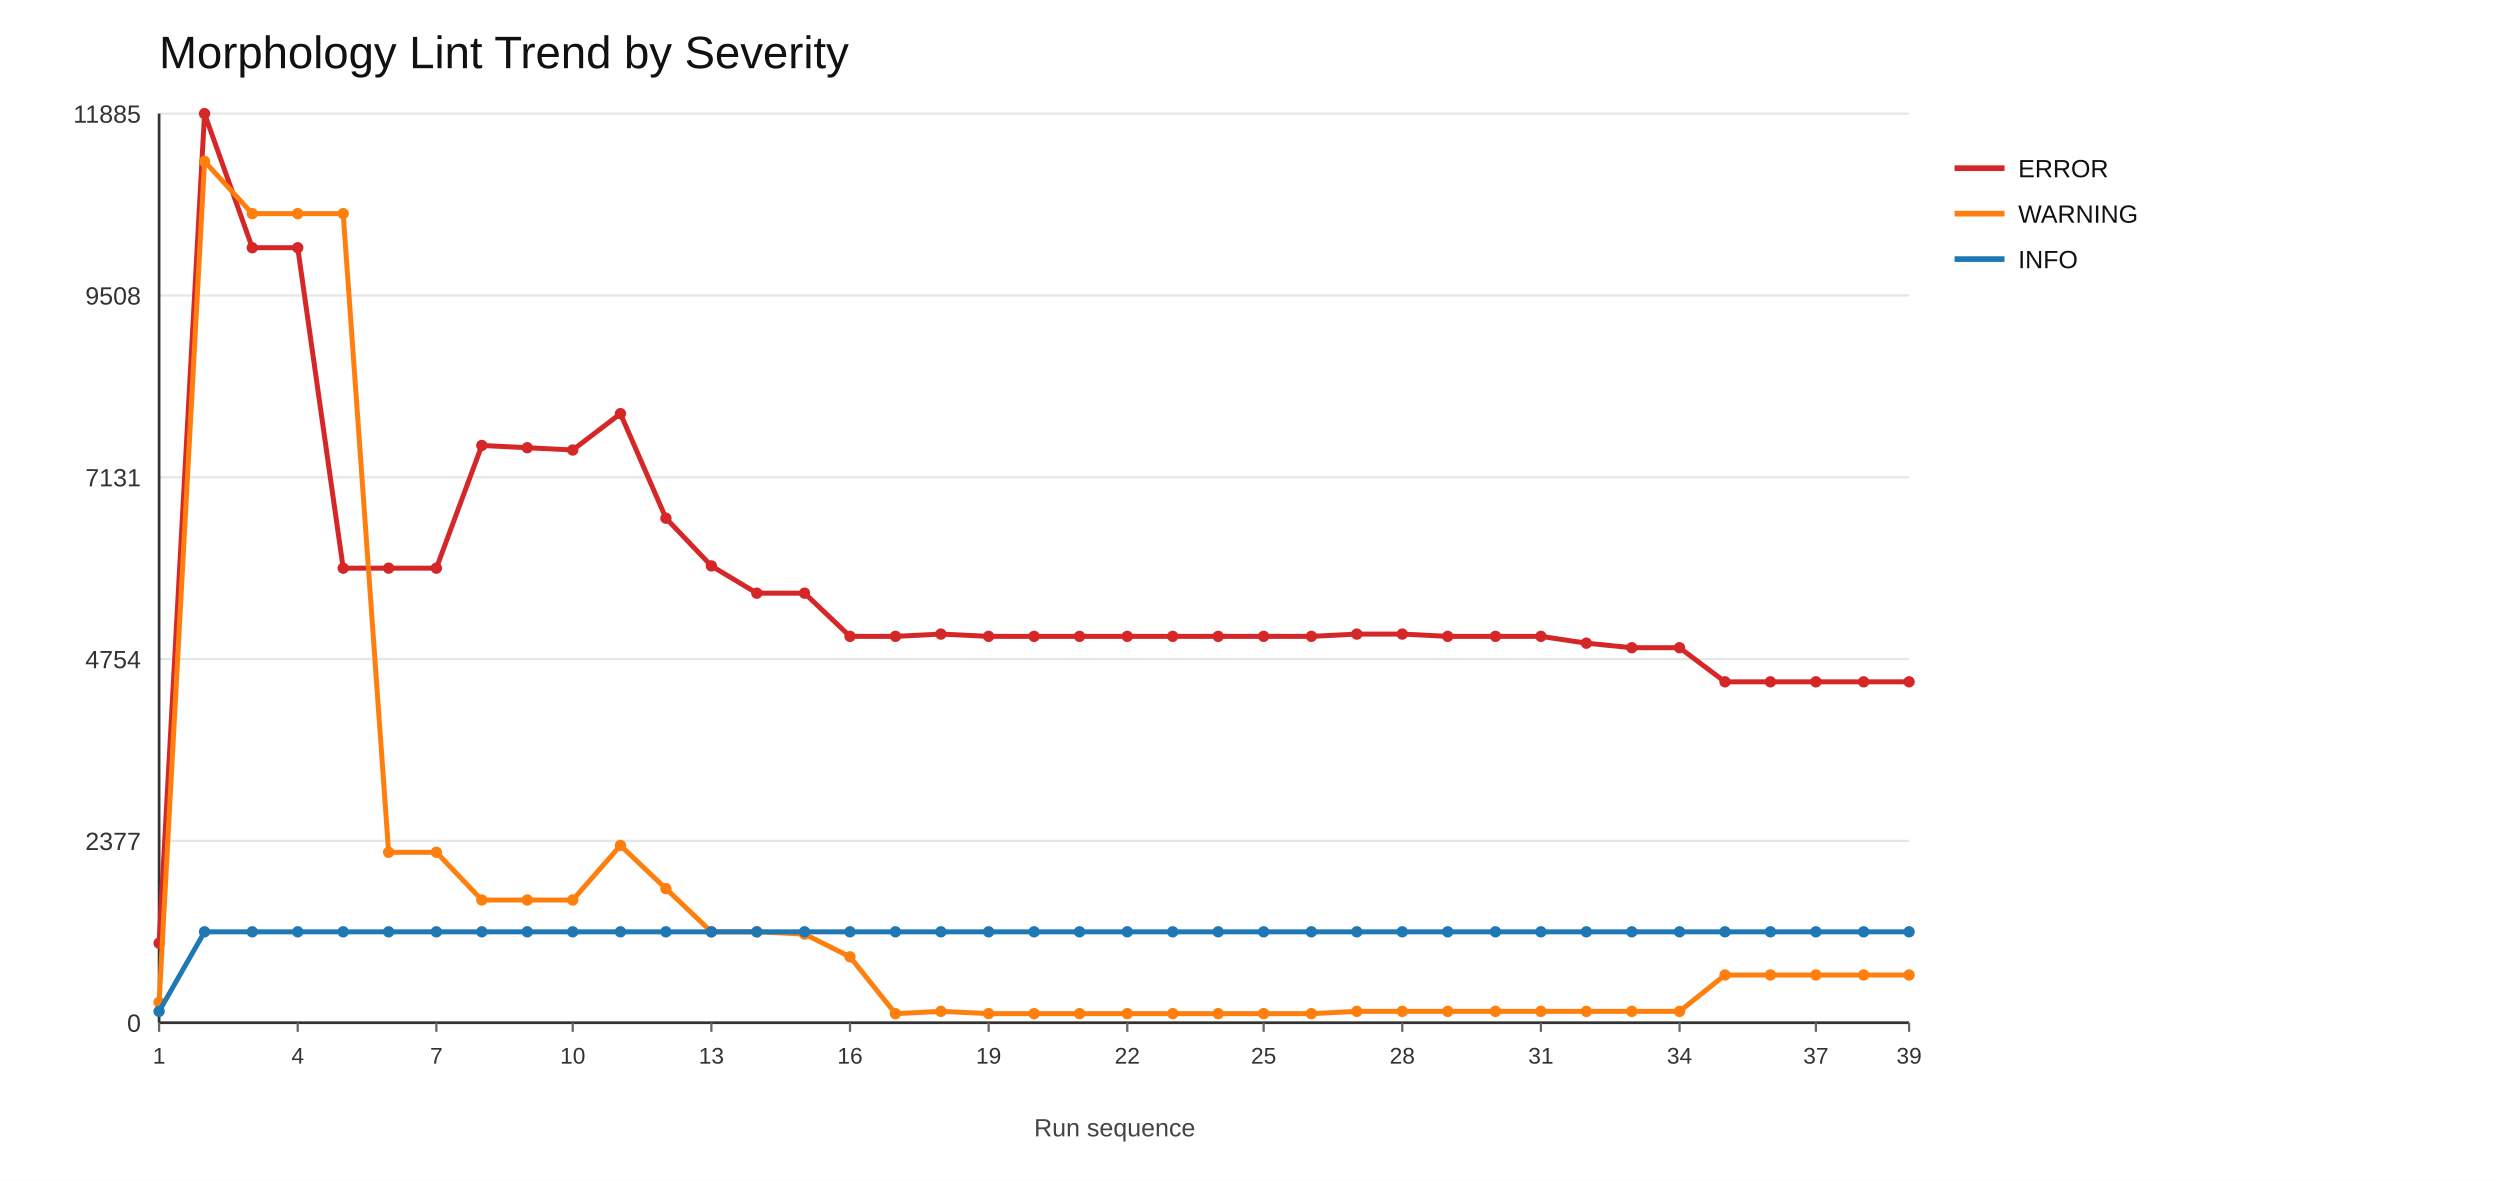
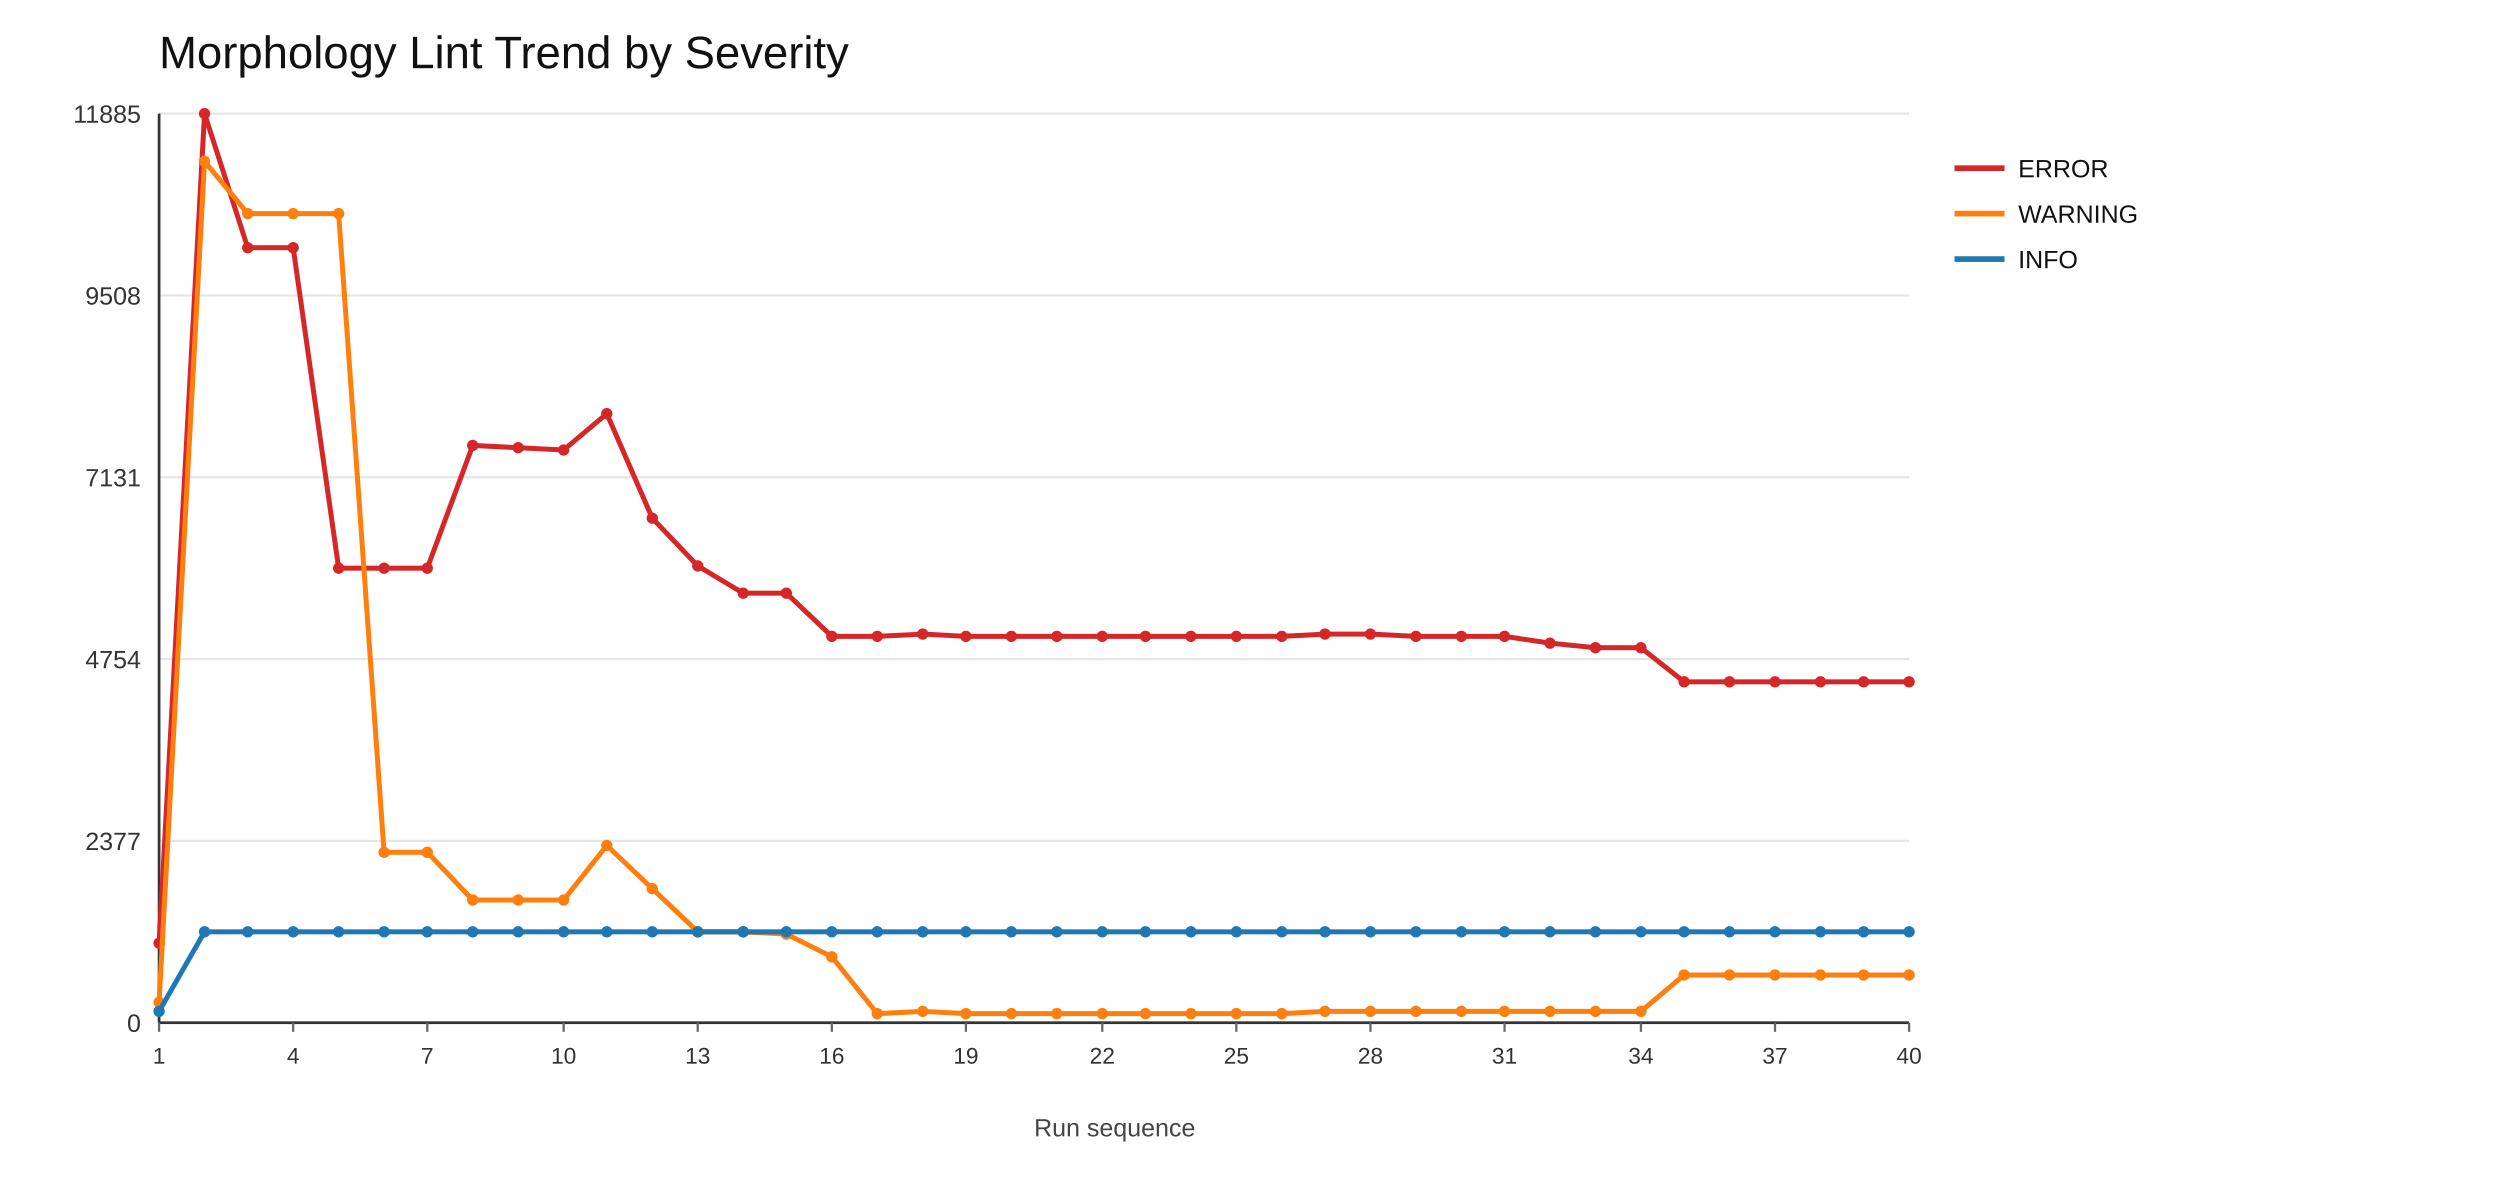
<svg xmlns="http://www.w3.org/2000/svg" width="1100" height="520">
  <rect x="0" y="0" width="1100" height="520" fill="#ffffff" />
  <text x="70" y="30" font-size="20" font-family="Arial" fill="#111">Morphology Lint Trend by Severity</text>
  <line x1="70" y1="450" x2="840" y2="450" stroke="#e6e6e6" stroke-width="1" />
  <text x="62" y="454" font-size="11" font-family="Arial" fill="#333" text-anchor="end">0</text>
  <line x1="70" y1="370" x2="840" y2="370" stroke="#e6e6e6" stroke-width="1" />
  <text x="62" y="374" font-size="11" font-family="Arial" fill="#333" text-anchor="end">2377</text>
  <line x1="70" y1="290" x2="840" y2="290" stroke="#e6e6e6" stroke-width="1" />
  <text x="62" y="294" font-size="11" font-family="Arial" fill="#333" text-anchor="end">4754</text>
  <line x1="70" y1="210" x2="840" y2="210" stroke="#e6e6e6" stroke-width="1" />
  <text x="62" y="214" font-size="11" font-family="Arial" fill="#333" text-anchor="end">7131</text>
  <line x1="70" y1="130" x2="840" y2="130" stroke="#e6e6e6" stroke-width="1" />
  <text x="62" y="134" font-size="11" font-family="Arial" fill="#333" text-anchor="end">9508</text>
  <line x1="70" y1="50" x2="840" y2="50" stroke="#e6e6e6" stroke-width="1" />
  <text x="62" y="54" font-size="11" font-family="Arial" fill="#333" text-anchor="end">11885</text>
  <line x1="70" y1="450" x2="840" y2="450" stroke="#333" stroke-width="1.2" />
  <line x1="70" y1="50" x2="70" y2="450" stroke="#333" stroke-width="1.2" />
  <line x1="70" y1="450" x2="70" y2="454" stroke="#666" stroke-width="1" />
  <text x="70" y="468" font-size="10" font-family="Arial" fill="#333" text-anchor="middle">1</text>
-   <line x1="131" y1="450" x2="131" y2="454" stroke="#666" stroke-width="1" />
-   <text x="131" y="468" font-size="10" font-family="Arial" fill="#333" text-anchor="middle">4</text>
-   <line x1="192" y1="450" x2="192" y2="454" stroke="#666" stroke-width="1" />
-   <text x="192" y="468" font-size="10" font-family="Arial" fill="#333" text-anchor="middle">7</text>
-   <line x1="252" y1="450" x2="252" y2="454" stroke="#666" stroke-width="1" />
-   <text x="252" y="468" font-size="10" font-family="Arial" fill="#333" text-anchor="middle">10</text>
-   <line x1="313" y1="450" x2="313" y2="454" stroke="#666" stroke-width="1" />
-   <text x="313" y="468" font-size="10" font-family="Arial" fill="#333" text-anchor="middle">13</text>
-   <line x1="374" y1="450" x2="374" y2="454" stroke="#666" stroke-width="1" />
-   <text x="374" y="468" font-size="10" font-family="Arial" fill="#333" text-anchor="middle">16</text>
-   <line x1="435" y1="450" x2="435" y2="454" stroke="#666" stroke-width="1" />
-   <text x="435" y="468" font-size="10" font-family="Arial" fill="#333" text-anchor="middle">19</text>
-   <line x1="496" y1="450" x2="496" y2="454" stroke="#666" stroke-width="1" />
-   <text x="496" y="468" font-size="10" font-family="Arial" fill="#333" text-anchor="middle">22</text>
-   <line x1="556" y1="450" x2="556" y2="454" stroke="#666" stroke-width="1" />
-   <text x="556" y="468" font-size="10" font-family="Arial" fill="#333" text-anchor="middle">25</text>
-   <line x1="617" y1="450" x2="617" y2="454" stroke="#666" stroke-width="1" />
-   <text x="617" y="468" font-size="10" font-family="Arial" fill="#333" text-anchor="middle">28</text>
-   <line x1="678" y1="450" x2="678" y2="454" stroke="#666" stroke-width="1" />
-   <text x="678" y="468" font-size="10" font-family="Arial" fill="#333" text-anchor="middle">31</text>
-   <line x1="739" y1="450" x2="739" y2="454" stroke="#666" stroke-width="1" />
-   <text x="739" y="468" font-size="10" font-family="Arial" fill="#333" text-anchor="middle">34</text>
-   <line x1="799" y1="450" x2="799" y2="454" stroke="#666" stroke-width="1" />
-   <text x="799" y="468" font-size="10" font-family="Arial" fill="#333" text-anchor="middle">37</text>
+   <line x1="129" y1="450" x2="129" y2="454" stroke="#666" stroke-width="1" />
+   <text x="129" y="468" font-size="10" font-family="Arial" fill="#333" text-anchor="middle">4</text>
+   <line x1="188" y1="450" x2="188" y2="454" stroke="#666" stroke-width="1" />
+   <text x="188" y="468" font-size="10" font-family="Arial" fill="#333" text-anchor="middle">7</text>
+   <line x1="248" y1="450" x2="248" y2="454" stroke="#666" stroke-width="1" />
+   <text x="248" y="468" font-size="10" font-family="Arial" fill="#333" text-anchor="middle">10</text>
+   <line x1="307" y1="450" x2="307" y2="454" stroke="#666" stroke-width="1" />
+   <text x="307" y="468" font-size="10" font-family="Arial" fill="#333" text-anchor="middle">13</text>
+   <line x1="366" y1="450" x2="366" y2="454" stroke="#666" stroke-width="1" />
+   <text x="366" y="468" font-size="10" font-family="Arial" fill="#333" text-anchor="middle">16</text>
+   <line x1="425" y1="450" x2="425" y2="454" stroke="#666" stroke-width="1" />
+   <text x="425" y="468" font-size="10" font-family="Arial" fill="#333" text-anchor="middle">19</text>
+   <line x1="485" y1="450" x2="485" y2="454" stroke="#666" stroke-width="1" />
+   <text x="485" y="468" font-size="10" font-family="Arial" fill="#333" text-anchor="middle">22</text>
+   <line x1="544" y1="450" x2="544" y2="454" stroke="#666" stroke-width="1" />
+   <text x="544" y="468" font-size="10" font-family="Arial" fill="#333" text-anchor="middle">25</text>
+   <line x1="603" y1="450" x2="603" y2="454" stroke="#666" stroke-width="1" />
+   <text x="603" y="468" font-size="10" font-family="Arial" fill="#333" text-anchor="middle">28</text>
+   <line x1="662" y1="450" x2="662" y2="454" stroke="#666" stroke-width="1" />
+   <text x="662" y="468" font-size="10" font-family="Arial" fill="#333" text-anchor="middle">31</text>
+   <line x1="722" y1="450" x2="722" y2="454" stroke="#666" stroke-width="1" />
+   <text x="722" y="468" font-size="10" font-family="Arial" fill="#333" text-anchor="middle">34</text>
+   <line x1="781" y1="450" x2="781" y2="454" stroke="#666" stroke-width="1" />
+   <text x="781" y="468" font-size="10" font-family="Arial" fill="#333" text-anchor="middle">37</text>
  <line x1="840" y1="450" x2="840" y2="454" stroke="#666" stroke-width="1" />
-   <text x="840" y="468" font-size="10" font-family="Arial" fill="#333" text-anchor="middle">39</text>
-   <polyline fill="none" stroke="#d62728" stroke-width="2.2" points="70,415 90,50 111,109 131,109 151,250 171,250 192,250 212,196 232,197 252,198 273,182 293,228 313,249 333,261 354,261 374,280 394,280 414,279 435,280 455,280 475,280 496,280 516,280 536,280 556,280 577,280 597,279 617,279 637,280 658,280 678,280 698,283 718,285 739,285 759,300 779,300 799,300 820,300 840,300" />
+   <text x="840" y="468" font-size="10" font-family="Arial" fill="#333" text-anchor="middle">40</text>
+   <polyline fill="none" stroke="#d62728" stroke-width="2.2" points="70,415 90,50 109,109 129,109 149,250 169,250 188,250 208,196 228,197 248,198 267,182 287,228 307,249 327,261 346,261 366,280 386,280 406,279 425,280 445,280 465,280 485,280 504,280 524,280 544,280 564,280 583,279 603,279 623,280 643,280 662,280 682,283 702,285 722,285 741,300 761,300 781,300 801,300 820,300 840,300" />
  <circle cx="70" cy="415" r="2.5" fill="#d62728" />
  <circle cx="90" cy="50" r="2.5" fill="#d62728" />
-   <circle cx="111" cy="109" r="2.5" fill="#d62728" />
-   <circle cx="131" cy="109" r="2.5" fill="#d62728" />
-   <circle cx="151" cy="250" r="2.5" fill="#d62728" />
-   <circle cx="171" cy="250" r="2.5" fill="#d62728" />
-   <circle cx="192" cy="250" r="2.5" fill="#d62728" />
-   <circle cx="212" cy="196" r="2.5" fill="#d62728" />
-   <circle cx="232" cy="197" r="2.5" fill="#d62728" />
-   <circle cx="252" cy="198" r="2.5" fill="#d62728" />
-   <circle cx="273" cy="182" r="2.5" fill="#d62728" />
-   <circle cx="293" cy="228" r="2.5" fill="#d62728" />
-   <circle cx="313" cy="249" r="2.5" fill="#d62728" />
-   <circle cx="333" cy="261" r="2.5" fill="#d62728" />
-   <circle cx="354" cy="261" r="2.5" fill="#d62728" />
-   <circle cx="374" cy="280" r="2.5" fill="#d62728" />
-   <circle cx="394" cy="280" r="2.5" fill="#d62728" />
-   <circle cx="414" cy="279" r="2.5" fill="#d62728" />
-   <circle cx="435" cy="280" r="2.5" fill="#d62728" />
-   <circle cx="455" cy="280" r="2.5" fill="#d62728" />
-   <circle cx="475" cy="280" r="2.5" fill="#d62728" />
-   <circle cx="496" cy="280" r="2.5" fill="#d62728" />
-   <circle cx="516" cy="280" r="2.5" fill="#d62728" />
-   <circle cx="536" cy="280" r="2.5" fill="#d62728" />
-   <circle cx="556" cy="280" r="2.5" fill="#d62728" />
-   <circle cx="577" cy="280" r="2.5" fill="#d62728" />
-   <circle cx="597" cy="279" r="2.5" fill="#d62728" />
-   <circle cx="617" cy="279" r="2.5" fill="#d62728" />
-   <circle cx="637" cy="280" r="2.5" fill="#d62728" />
-   <circle cx="658" cy="280" r="2.5" fill="#d62728" />
-   <circle cx="678" cy="280" r="2.5" fill="#d62728" />
-   <circle cx="698" cy="283" r="2.5" fill="#d62728" />
-   <circle cx="718" cy="285" r="2.5" fill="#d62728" />
-   <circle cx="739" cy="285" r="2.5" fill="#d62728" />
-   <circle cx="759" cy="300" r="2.5" fill="#d62728" />
-   <circle cx="779" cy="300" r="2.5" fill="#d62728" />
-   <circle cx="799" cy="300" r="2.5" fill="#d62728" />
+   <circle cx="109" cy="109" r="2.5" fill="#d62728" />
+   <circle cx="129" cy="109" r="2.5" fill="#d62728" />
+   <circle cx="149" cy="250" r="2.5" fill="#d62728" />
+   <circle cx="169" cy="250" r="2.5" fill="#d62728" />
+   <circle cx="188" cy="250" r="2.5" fill="#d62728" />
+   <circle cx="208" cy="196" r="2.5" fill="#d62728" />
+   <circle cx="228" cy="197" r="2.5" fill="#d62728" />
+   <circle cx="248" cy="198" r="2.5" fill="#d62728" />
+   <circle cx="267" cy="182" r="2.5" fill="#d62728" />
+   <circle cx="287" cy="228" r="2.5" fill="#d62728" />
+   <circle cx="307" cy="249" r="2.5" fill="#d62728" />
+   <circle cx="327" cy="261" r="2.5" fill="#d62728" />
+   <circle cx="346" cy="261" r="2.5" fill="#d62728" />
+   <circle cx="366" cy="280" r="2.5" fill="#d62728" />
+   <circle cx="386" cy="280" r="2.5" fill="#d62728" />
+   <circle cx="406" cy="279" r="2.5" fill="#d62728" />
+   <circle cx="425" cy="280" r="2.5" fill="#d62728" />
+   <circle cx="445" cy="280" r="2.5" fill="#d62728" />
+   <circle cx="465" cy="280" r="2.5" fill="#d62728" />
+   <circle cx="485" cy="280" r="2.5" fill="#d62728" />
+   <circle cx="504" cy="280" r="2.5" fill="#d62728" />
+   <circle cx="524" cy="280" r="2.5" fill="#d62728" />
+   <circle cx="544" cy="280" r="2.5" fill="#d62728" />
+   <circle cx="564" cy="280" r="2.5" fill="#d62728" />
+   <circle cx="583" cy="279" r="2.5" fill="#d62728" />
+   <circle cx="603" cy="279" r="2.5" fill="#d62728" />
+   <circle cx="623" cy="280" r="2.5" fill="#d62728" />
+   <circle cx="643" cy="280" r="2.5" fill="#d62728" />
+   <circle cx="662" cy="280" r="2.5" fill="#d62728" />
+   <circle cx="682" cy="283" r="2.5" fill="#d62728" />
+   <circle cx="702" cy="285" r="2.5" fill="#d62728" />
+   <circle cx="722" cy="285" r="2.5" fill="#d62728" />
+   <circle cx="741" cy="300" r="2.5" fill="#d62728" />
+   <circle cx="761" cy="300" r="2.5" fill="#d62728" />
+   <circle cx="781" cy="300" r="2.5" fill="#d62728" />
+   <circle cx="801" cy="300" r="2.5" fill="#d62728" />
  <circle cx="820" cy="300" r="2.5" fill="#d62728" />
  <circle cx="840" cy="300" r="2.5" fill="#d62728" />
  <line x1="860" y1="74" x2="882" y2="74" stroke="#d62728" stroke-width="2.5" />
  <text x="888" y="78" font-size="11" font-family="Arial" fill="#111">ERROR</text>
-   <polyline fill="none" stroke="#ff7f0e" stroke-width="2.2" points="70,441 90,71 111,94 131,94 151,94 171,375 192,375 212,396 232,396 252,396 273,372 293,391 313,410 333,410 354,411 374,421 394,446 414,445 435,446 455,446 475,446 496,446 516,446 536,446 556,446 577,446 597,445 617,445 637,445 658,445 678,445 698,445 718,445 739,445 759,429 779,429 799,429 820,429 840,429" />
+   <polyline fill="none" stroke="#ff7f0e" stroke-width="2.2" points="70,441 90,71 109,94 129,94 149,94 169,375 188,375 208,396 228,396 248,396 267,372 287,391 307,410 327,410 346,411 366,421 386,446 406,445 425,446 445,446 465,446 485,446 504,446 524,446 544,446 564,446 583,445 603,445 623,445 643,445 662,445 682,445 702,445 722,445 741,429 761,429 781,429 801,429 820,429 840,429" />
  <circle cx="70" cy="441" r="2.5" fill="#ff7f0e" />
  <circle cx="90" cy="71" r="2.5" fill="#ff7f0e" />
-   <circle cx="111" cy="94" r="2.5" fill="#ff7f0e" />
-   <circle cx="131" cy="94" r="2.5" fill="#ff7f0e" />
-   <circle cx="151" cy="94" r="2.5" fill="#ff7f0e" />
-   <circle cx="171" cy="375" r="2.5" fill="#ff7f0e" />
-   <circle cx="192" cy="375" r="2.5" fill="#ff7f0e" />
-   <circle cx="212" cy="396" r="2.5" fill="#ff7f0e" />
-   <circle cx="232" cy="396" r="2.5" fill="#ff7f0e" />
-   <circle cx="252" cy="396" r="2.5" fill="#ff7f0e" />
-   <circle cx="273" cy="372" r="2.5" fill="#ff7f0e" />
-   <circle cx="293" cy="391" r="2.5" fill="#ff7f0e" />
-   <circle cx="313" cy="410" r="2.5" fill="#ff7f0e" />
-   <circle cx="333" cy="410" r="2.5" fill="#ff7f0e" />
-   <circle cx="354" cy="411" r="2.5" fill="#ff7f0e" />
-   <circle cx="374" cy="421" r="2.5" fill="#ff7f0e" />
-   <circle cx="394" cy="446" r="2.5" fill="#ff7f0e" />
-   <circle cx="414" cy="445" r="2.5" fill="#ff7f0e" />
-   <circle cx="435" cy="446" r="2.5" fill="#ff7f0e" />
-   <circle cx="455" cy="446" r="2.5" fill="#ff7f0e" />
-   <circle cx="475" cy="446" r="2.5" fill="#ff7f0e" />
-   <circle cx="496" cy="446" r="2.5" fill="#ff7f0e" />
-   <circle cx="516" cy="446" r="2.5" fill="#ff7f0e" />
-   <circle cx="536" cy="446" r="2.5" fill="#ff7f0e" />
-   <circle cx="556" cy="446" r="2.5" fill="#ff7f0e" />
-   <circle cx="577" cy="446" r="2.5" fill="#ff7f0e" />
-   <circle cx="597" cy="445" r="2.5" fill="#ff7f0e" />
-   <circle cx="617" cy="445" r="2.5" fill="#ff7f0e" />
-   <circle cx="637" cy="445" r="2.5" fill="#ff7f0e" />
-   <circle cx="658" cy="445" r="2.5" fill="#ff7f0e" />
-   <circle cx="678" cy="445" r="2.5" fill="#ff7f0e" />
-   <circle cx="698" cy="445" r="2.5" fill="#ff7f0e" />
-   <circle cx="718" cy="445" r="2.5" fill="#ff7f0e" />
-   <circle cx="739" cy="445" r="2.5" fill="#ff7f0e" />
-   <circle cx="759" cy="429" r="2.5" fill="#ff7f0e" />
-   <circle cx="779" cy="429" r="2.5" fill="#ff7f0e" />
-   <circle cx="799" cy="429" r="2.5" fill="#ff7f0e" />
+   <circle cx="109" cy="94" r="2.5" fill="#ff7f0e" />
+   <circle cx="129" cy="94" r="2.5" fill="#ff7f0e" />
+   <circle cx="149" cy="94" r="2.5" fill="#ff7f0e" />
+   <circle cx="169" cy="375" r="2.5" fill="#ff7f0e" />
+   <circle cx="188" cy="375" r="2.5" fill="#ff7f0e" />
+   <circle cx="208" cy="396" r="2.5" fill="#ff7f0e" />
+   <circle cx="228" cy="396" r="2.5" fill="#ff7f0e" />
+   <circle cx="248" cy="396" r="2.5" fill="#ff7f0e" />
+   <circle cx="267" cy="372" r="2.5" fill="#ff7f0e" />
+   <circle cx="287" cy="391" r="2.5" fill="#ff7f0e" />
+   <circle cx="307" cy="410" r="2.5" fill="#ff7f0e" />
+   <circle cx="327" cy="410" r="2.5" fill="#ff7f0e" />
+   <circle cx="346" cy="411" r="2.5" fill="#ff7f0e" />
+   <circle cx="366" cy="421" r="2.5" fill="#ff7f0e" />
+   <circle cx="386" cy="446" r="2.5" fill="#ff7f0e" />
+   <circle cx="406" cy="445" r="2.5" fill="#ff7f0e" />
+   <circle cx="425" cy="446" r="2.5" fill="#ff7f0e" />
+   <circle cx="445" cy="446" r="2.5" fill="#ff7f0e" />
+   <circle cx="465" cy="446" r="2.5" fill="#ff7f0e" />
+   <circle cx="485" cy="446" r="2.5" fill="#ff7f0e" />
+   <circle cx="504" cy="446" r="2.5" fill="#ff7f0e" />
+   <circle cx="524" cy="446" r="2.5" fill="#ff7f0e" />
+   <circle cx="544" cy="446" r="2.5" fill="#ff7f0e" />
+   <circle cx="564" cy="446" r="2.5" fill="#ff7f0e" />
+   <circle cx="583" cy="445" r="2.5" fill="#ff7f0e" />
+   <circle cx="603" cy="445" r="2.5" fill="#ff7f0e" />
+   <circle cx="623" cy="445" r="2.5" fill="#ff7f0e" />
+   <circle cx="643" cy="445" r="2.5" fill="#ff7f0e" />
+   <circle cx="662" cy="445" r="2.5" fill="#ff7f0e" />
+   <circle cx="682" cy="445" r="2.5" fill="#ff7f0e" />
+   <circle cx="702" cy="445" r="2.5" fill="#ff7f0e" />
+   <circle cx="722" cy="445" r="2.5" fill="#ff7f0e" />
+   <circle cx="741" cy="429" r="2.5" fill="#ff7f0e" />
+   <circle cx="761" cy="429" r="2.5" fill="#ff7f0e" />
+   <circle cx="781" cy="429" r="2.5" fill="#ff7f0e" />
+   <circle cx="801" cy="429" r="2.5" fill="#ff7f0e" />
  <circle cx="820" cy="429" r="2.5" fill="#ff7f0e" />
  <circle cx="840" cy="429" r="2.5" fill="#ff7f0e" />
  <line x1="860" y1="94" x2="882" y2="94" stroke="#ff7f0e" stroke-width="2.5" />
  <text x="888" y="98" font-size="11" font-family="Arial" fill="#111">WARNING</text>
-   <polyline fill="none" stroke="#1f77b4" stroke-width="2.2" points="70,445 90,410 111,410 131,410 151,410 171,410 192,410 212,410 232,410 252,410 273,410 293,410 313,410 333,410 354,410 374,410 394,410 414,410 435,410 455,410 475,410 496,410 516,410 536,410 556,410 577,410 597,410 617,410 637,410 658,410 678,410 698,410 718,410 739,410 759,410 779,410 799,410 820,410 840,410" />
+   <polyline fill="none" stroke="#1f77b4" stroke-width="2.2" points="70,445 90,410 109,410 129,410 149,410 169,410 188,410 208,410 228,410 248,410 267,410 287,410 307,410 327,410 346,410 366,410 386,410 406,410 425,410 445,410 465,410 485,410 504,410 524,410 544,410 564,410 583,410 603,410 623,410 643,410 662,410 682,410 702,410 722,410 741,410 761,410 781,410 801,410 820,410 840,410" />
  <circle cx="70" cy="445" r="2.5" fill="#1f77b4" />
  <circle cx="90" cy="410" r="2.5" fill="#1f77b4" />
-   <circle cx="111" cy="410" r="2.5" fill="#1f77b4" />
-   <circle cx="131" cy="410" r="2.5" fill="#1f77b4" />
-   <circle cx="151" cy="410" r="2.5" fill="#1f77b4" />
-   <circle cx="171" cy="410" r="2.5" fill="#1f77b4" />
-   <circle cx="192" cy="410" r="2.5" fill="#1f77b4" />
-   <circle cx="212" cy="410" r="2.5" fill="#1f77b4" />
-   <circle cx="232" cy="410" r="2.5" fill="#1f77b4" />
-   <circle cx="252" cy="410" r="2.5" fill="#1f77b4" />
-   <circle cx="273" cy="410" r="2.5" fill="#1f77b4" />
-   <circle cx="293" cy="410" r="2.5" fill="#1f77b4" />
-   <circle cx="313" cy="410" r="2.5" fill="#1f77b4" />
-   <circle cx="333" cy="410" r="2.5" fill="#1f77b4" />
-   <circle cx="354" cy="410" r="2.5" fill="#1f77b4" />
-   <circle cx="374" cy="410" r="2.5" fill="#1f77b4" />
-   <circle cx="394" cy="410" r="2.5" fill="#1f77b4" />
-   <circle cx="414" cy="410" r="2.5" fill="#1f77b4" />
-   <circle cx="435" cy="410" r="2.5" fill="#1f77b4" />
-   <circle cx="455" cy="410" r="2.5" fill="#1f77b4" />
-   <circle cx="475" cy="410" r="2.5" fill="#1f77b4" />
-   <circle cx="496" cy="410" r="2.5" fill="#1f77b4" />
-   <circle cx="516" cy="410" r="2.5" fill="#1f77b4" />
-   <circle cx="536" cy="410" r="2.5" fill="#1f77b4" />
-   <circle cx="556" cy="410" r="2.5" fill="#1f77b4" />
-   <circle cx="577" cy="410" r="2.5" fill="#1f77b4" />
-   <circle cx="597" cy="410" r="2.5" fill="#1f77b4" />
-   <circle cx="617" cy="410" r="2.5" fill="#1f77b4" />
-   <circle cx="637" cy="410" r="2.5" fill="#1f77b4" />
-   <circle cx="658" cy="410" r="2.5" fill="#1f77b4" />
-   <circle cx="678" cy="410" r="2.5" fill="#1f77b4" />
-   <circle cx="698" cy="410" r="2.5" fill="#1f77b4" />
-   <circle cx="718" cy="410" r="2.5" fill="#1f77b4" />
-   <circle cx="739" cy="410" r="2.5" fill="#1f77b4" />
-   <circle cx="759" cy="410" r="2.5" fill="#1f77b4" />
-   <circle cx="779" cy="410" r="2.5" fill="#1f77b4" />
-   <circle cx="799" cy="410" r="2.5" fill="#1f77b4" />
+   <circle cx="109" cy="410" r="2.5" fill="#1f77b4" />
+   <circle cx="129" cy="410" r="2.5" fill="#1f77b4" />
+   <circle cx="149" cy="410" r="2.5" fill="#1f77b4" />
+   <circle cx="169" cy="410" r="2.5" fill="#1f77b4" />
+   <circle cx="188" cy="410" r="2.5" fill="#1f77b4" />
+   <circle cx="208" cy="410" r="2.5" fill="#1f77b4" />
+   <circle cx="228" cy="410" r="2.5" fill="#1f77b4" />
+   <circle cx="248" cy="410" r="2.5" fill="#1f77b4" />
+   <circle cx="267" cy="410" r="2.5" fill="#1f77b4" />
+   <circle cx="287" cy="410" r="2.5" fill="#1f77b4" />
+   <circle cx="307" cy="410" r="2.5" fill="#1f77b4" />
+   <circle cx="327" cy="410" r="2.5" fill="#1f77b4" />
+   <circle cx="346" cy="410" r="2.5" fill="#1f77b4" />
+   <circle cx="366" cy="410" r="2.5" fill="#1f77b4" />
+   <circle cx="386" cy="410" r="2.5" fill="#1f77b4" />
+   <circle cx="406" cy="410" r="2.5" fill="#1f77b4" />
+   <circle cx="425" cy="410" r="2.5" fill="#1f77b4" />
+   <circle cx="445" cy="410" r="2.5" fill="#1f77b4" />
+   <circle cx="465" cy="410" r="2.5" fill="#1f77b4" />
+   <circle cx="485" cy="410" r="2.5" fill="#1f77b4" />
+   <circle cx="504" cy="410" r="2.5" fill="#1f77b4" />
+   <circle cx="524" cy="410" r="2.5" fill="#1f77b4" />
+   <circle cx="544" cy="410" r="2.5" fill="#1f77b4" />
+   <circle cx="564" cy="410" r="2.5" fill="#1f77b4" />
+   <circle cx="583" cy="410" r="2.5" fill="#1f77b4" />
+   <circle cx="603" cy="410" r="2.5" fill="#1f77b4" />
+   <circle cx="623" cy="410" r="2.5" fill="#1f77b4" />
+   <circle cx="643" cy="410" r="2.5" fill="#1f77b4" />
+   <circle cx="662" cy="410" r="2.5" fill="#1f77b4" />
+   <circle cx="682" cy="410" r="2.5" fill="#1f77b4" />
+   <circle cx="702" cy="410" r="2.5" fill="#1f77b4" />
+   <circle cx="722" cy="410" r="2.5" fill="#1f77b4" />
+   <circle cx="741" cy="410" r="2.5" fill="#1f77b4" />
+   <circle cx="761" cy="410" r="2.5" fill="#1f77b4" />
+   <circle cx="781" cy="410" r="2.5" fill="#1f77b4" />
+   <circle cx="801" cy="410" r="2.5" fill="#1f77b4" />
  <circle cx="820" cy="410" r="2.5" fill="#1f77b4" />
  <circle cx="840" cy="410" r="2.5" fill="#1f77b4" />
  <line x1="860" y1="114" x2="882" y2="114" stroke="#1f77b4" stroke-width="2.5" />
  <text x="888" y="118" font-size="11" font-family="Arial" fill="#111">INFO</text>
  <text x="455" y="500" font-size="11" font-family="Arial" fill="#444">Run sequence</text>
</svg>
